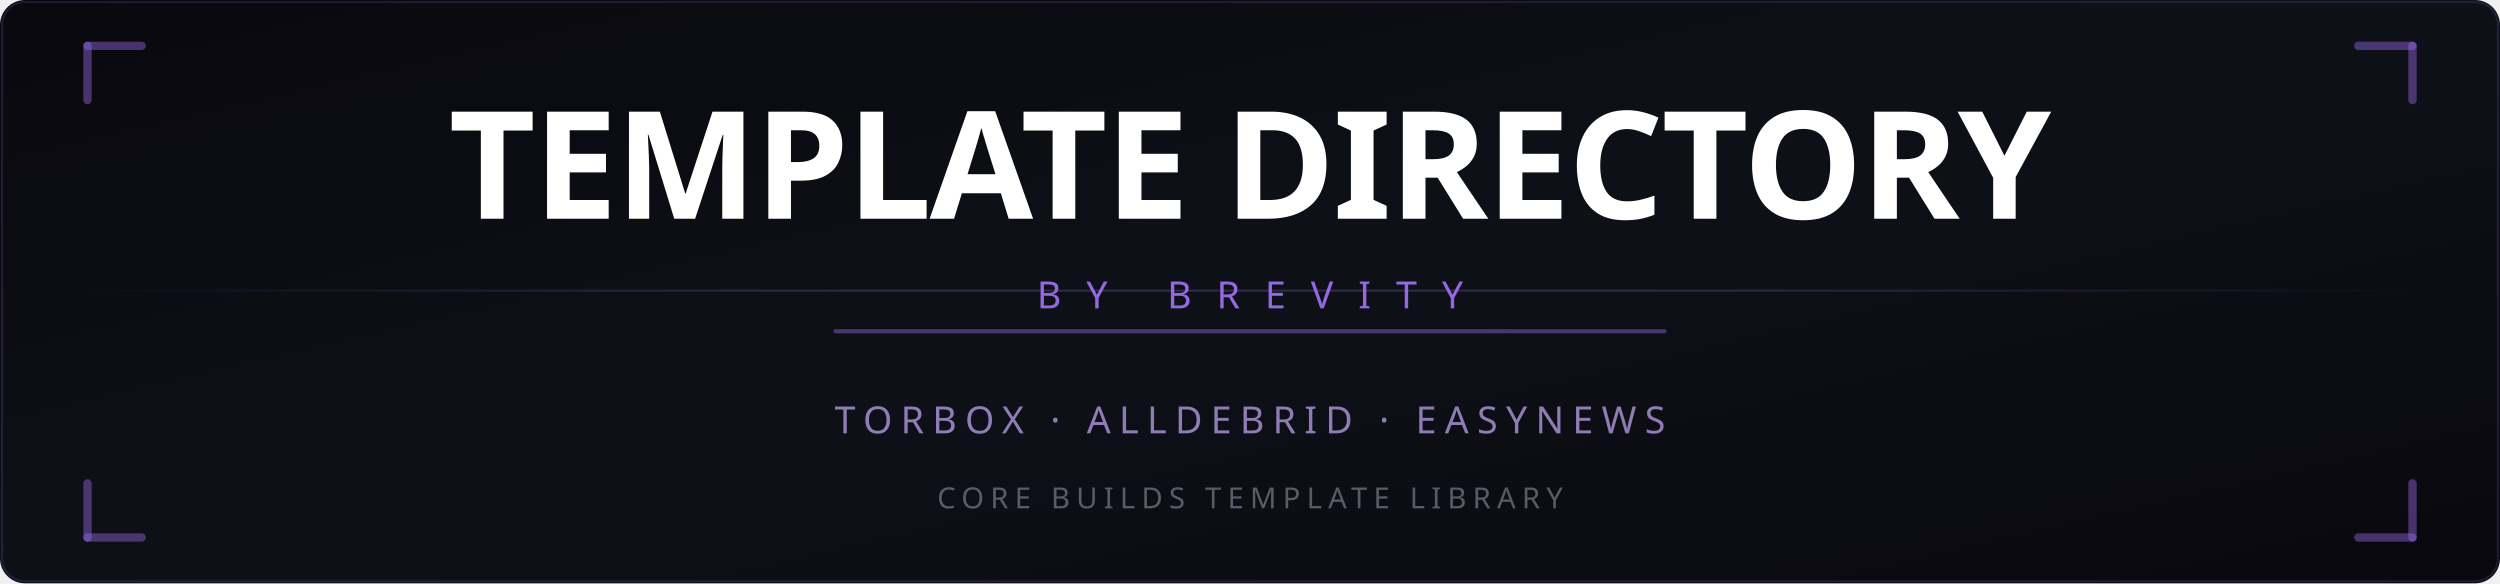
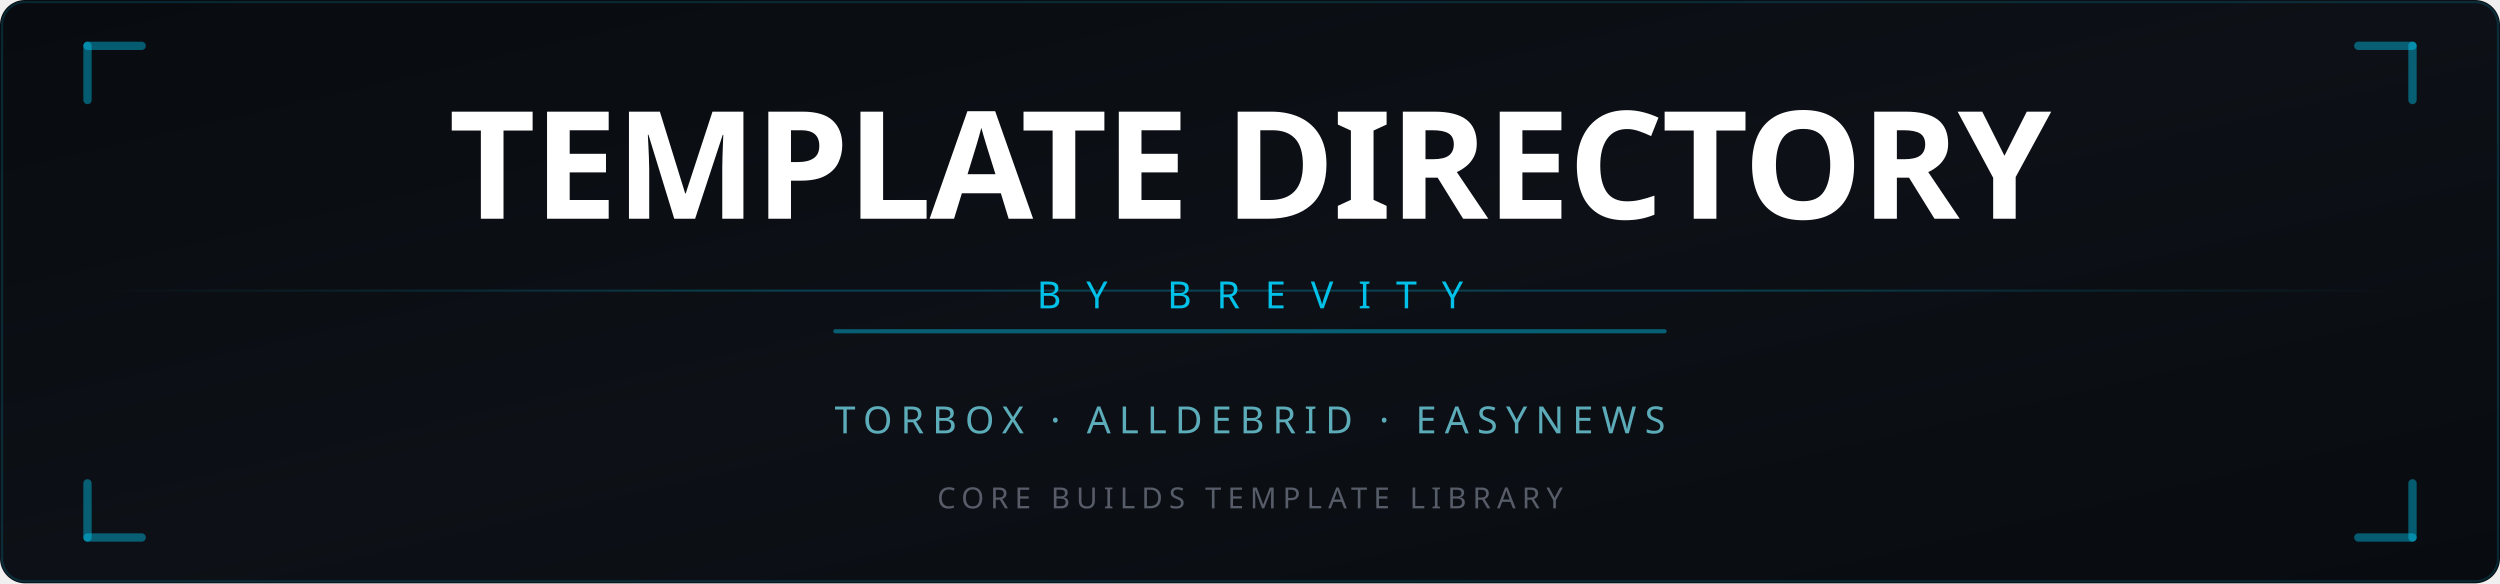
<svg xmlns="http://www.w3.org/2000/svg" viewBox="0 0 1200 280" width="1200" height="280">
  <defs>
    <linearGradient id="bg" x1="0%" y1="0%" x2="100%" y2="100%">
-       <stop offset="0%" stop-color="#0a080f" />
+       <stop offset="0%" stop-color="#080b0f" />
      <stop offset="50%" stop-color="#0d1117" />
-       <stop offset="100%" stop-color="#0a080f" />
+       <stop offset="100%" stop-color="#080b0f" />
    </linearGradient>
    <linearGradient id="line" x1="0%" y1="0%" x2="100%" y2="0%">
-       <stop offset="0%" stop-color="#a371f7" stop-opacity="0" />
-       <stop offset="30%" stop-color="#a371f7" stop-opacity="0.8" />
-       <stop offset="70%" stop-color="#a371f7" stop-opacity="0.8" />
-       <stop offset="100%" stop-color="#a371f7" stop-opacity="0" />
+       <stop offset="0%" stop-color="#00d4ff" stop-opacity="0" />
+       <stop offset="30%" stop-color="#00d4ff" stop-opacity="0.8" />
+       <stop offset="70%" stop-color="#00d4ff" stop-opacity="0.8" />
+       <stop offset="100%" stop-color="#00d4ff" stop-opacity="0" />
    </linearGradient>
  </defs>
  <rect width="1200" height="280" fill="url(#bg)" rx="12" />
-   <rect x="1" y="1" width="1198" height="278" rx="11" fill="none" stroke="#a371f7" stroke-width="1" stroke-opacity="0.15" />
+   <rect x="1" y="1" width="1198" height="278" rx="11" fill="none" stroke="#00d4ff" stroke-width="1" stroke-opacity="0.15" />
  <rect x="40" y="139" width="1120" height="1" fill="url(#line)" opacity="0.3" />
  <text x="600" y="105" font-family="'Segoe UI', system-ui, -apple-system, sans-serif" font-size="72" font-weight="800" letter-spacing="-1" fill="#ffffff" text-anchor="middle">TEMPLATE DIRECTORY</text>
-   <text x="600" y="148" font-family="'Segoe UI', system-ui, -apple-system, sans-serif" font-size="18" font-weight="400" letter-spacing="12" fill="#a371f7" text-anchor="middle" opacity="0.9">BY BREVITY</text>
-   <rect x="400" y="158" width="400" height="2" rx="1" fill="#a371f7" opacity="0.4" />
-   <text x="600" y="208" font-family="'Segoe UI', system-ui, -apple-system, sans-serif" font-size="18" font-weight="300" letter-spacing="4" fill="#c8a9fa" text-anchor="middle" opacity="0.7">TORBOX  ·  ALLDEBRID  ·  EASYNEWS</text>
+   <text x="600" y="148" font-family="'Segoe UI', system-ui, -apple-system, sans-serif" font-size="18" font-weight="400" letter-spacing="12" fill="#00d4ff" text-anchor="middle" opacity="0.9">BY BREVITY</text>
+   <rect x="400" y="158" width="400" height="2" rx="1" fill="#00d4ff" opacity="0.4" />
+   <text x="600" y="208" font-family="'Segoe UI', system-ui, -apple-system, sans-serif" font-size="18" font-weight="300" letter-spacing="4" fill="#7eeeff" text-anchor="middle" opacity="0.7">TORBOX  ·  ALLDEBRID  ·  EASYNEWS</text>
  <text x="600" y="244" font-family="'Segoe UI', system-ui, -apple-system, sans-serif" font-size="14" font-weight="300" letter-spacing="3" fill="#888fa0" text-anchor="middle" opacity="0.6">CORE BUILDS TEMPLATE LIBRARY</text>
-   <rect x="40" y="20" width="30" height="4" rx="2" fill="#a371f7" opacity="0.4" />
-   <rect x="40" y="20" width="4" height="30" rx="2" fill="#a371f7" opacity="0.4" />
-   <rect x="1130" y="20" width="30" height="4" rx="2" fill="#a371f7" opacity="0.4" />
-   <rect x="1156" y="20" width="4" height="30" rx="2" fill="#a371f7" opacity="0.4" />
-   <rect x="40" y="256" width="30" height="4" rx="2" fill="#a371f7" opacity="0.4" />
-   <rect x="40" y="230" width="4" height="30" rx="2" fill="#a371f7" opacity="0.4" />
-   <rect x="1130" y="256" width="30" height="4" rx="2" fill="#a371f7" opacity="0.4" />
-   <rect x="1156" y="230" width="4" height="30" rx="2" fill="#a371f7" opacity="0.4" />
+   <rect x="40" y="20" width="30" height="4" rx="2" fill="#00d4ff" opacity="0.4" />
+   <rect x="40" y="20" width="4" height="30" rx="2" fill="#00d4ff" opacity="0.4" />
+   <rect x="1130" y="20" width="30" height="4" rx="2" fill="#00d4ff" opacity="0.4" />
+   <rect x="1156" y="20" width="4" height="30" rx="2" fill="#00d4ff" opacity="0.4" />
+   <rect x="40" y="256" width="30" height="4" rx="2" fill="#00d4ff" opacity="0.4" />
+   <rect x="40" y="230" width="4" height="30" rx="2" fill="#00d4ff" opacity="0.4" />
+   <rect x="1130" y="256" width="30" height="4" rx="2" fill="#00d4ff" opacity="0.4" />
+   <rect x="1156" y="230" width="4" height="30" rx="2" fill="#00d4ff" opacity="0.4" />
</svg>
